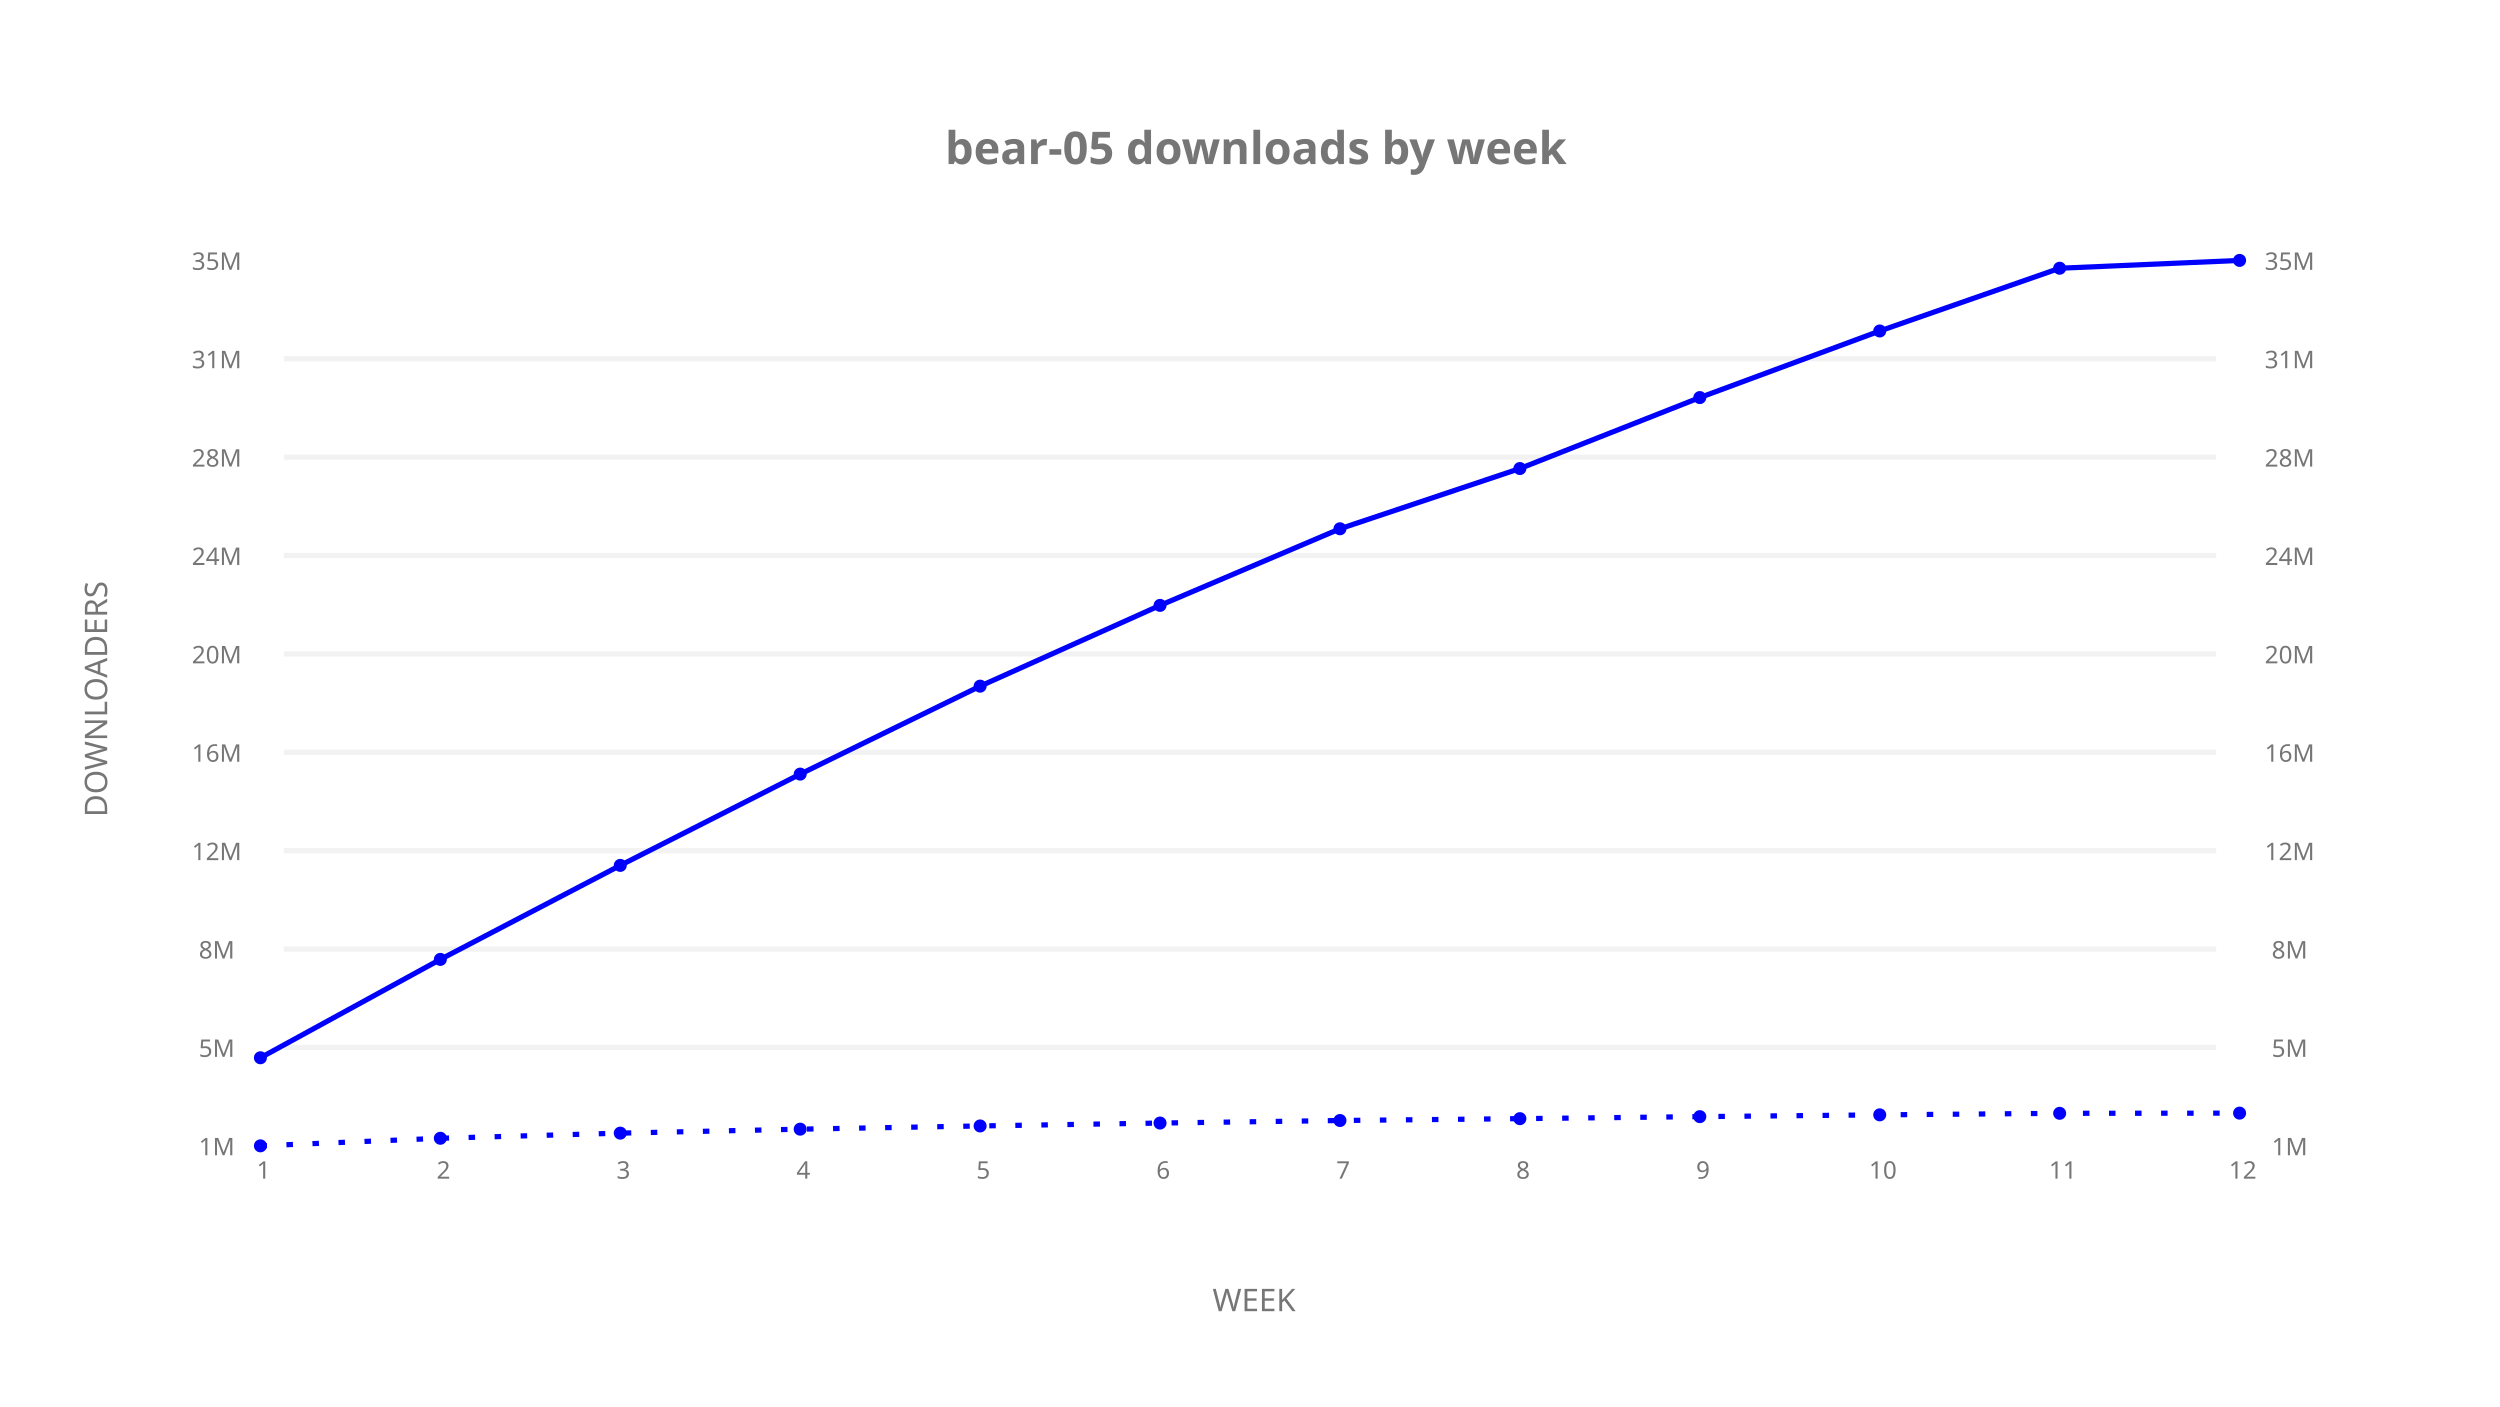
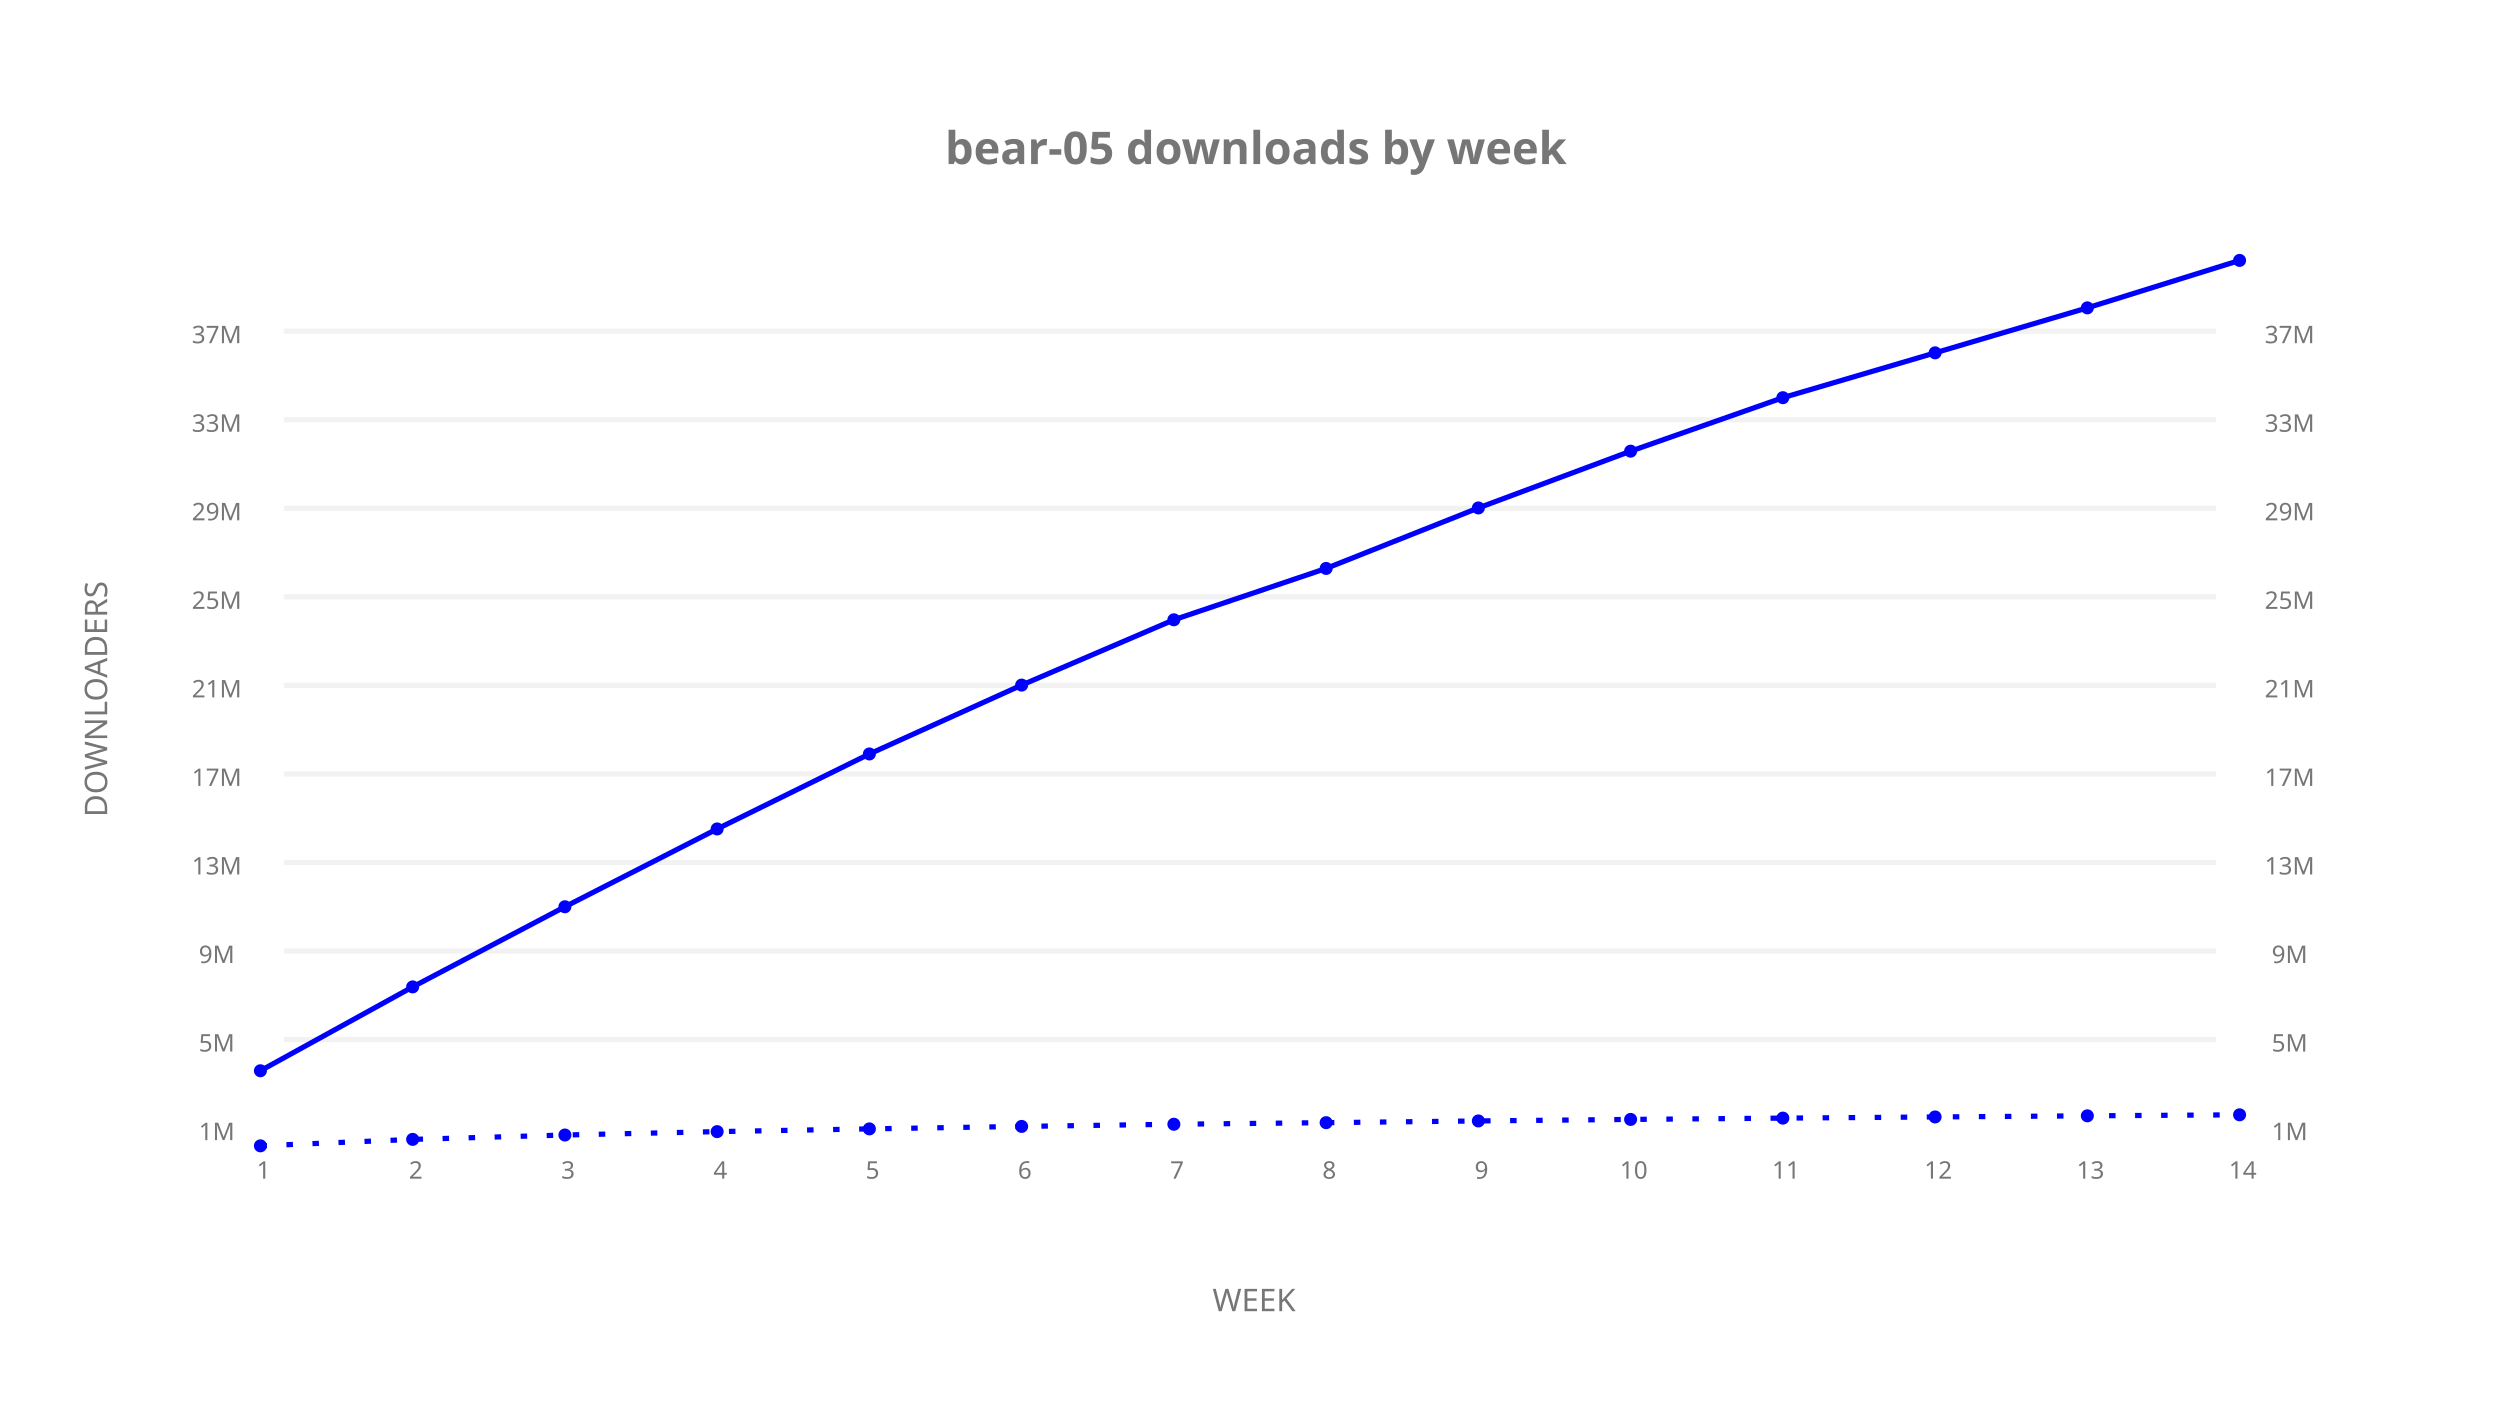
<svg xmlns="http://www.w3.org/2000/svg" xml:space="preserve" id="bear-05-downloads-by-week-bear-05-week" x="0px" y="0px" width="1920px" height="1080px" viewBox="0 0 1920 1080" enable-background="new 0 0 1920 1080" role="img">
  <g id="annotations">
    <text x="960" y="126" font-family="Atkinson Hyperlegible" font-size="26pt" text-anchor="middle" text-align="center" font-weight="600" font-style="normal" style="fill:rgb(118,118,118); fill-opacity:1; stroke:rgb(118,118,118); stroke-opacity:0; stroke-width:0.5"> bear-05 downloads by week</text>
    <g id="axes-lines">
      <text x="960" y="1007" font-family="Atkinson Hyperlegible" font-size="18pt" text-anchor="middle" text-align="center" font-weight="500" font-style="normal" style="fill:rgb(118,118,118); fill-opacity:1; stroke:rgb(118,118,118); stroke-opacity:0; stroke-width:0.5"> WEEK</text>
      <text x="73" y="540" font-family="Atkinson Hyperlegible" font-size="18pt" text-anchor="middle" text-align="center" dominant-baseline="central" font-weight="500" font-style="normal" style="fill:rgb(118,118,118); fill-opacity:1; stroke:rgb(118,118,118); stroke-opacity:0; stroke-width:0.5" transform="rotate(-90,73,540)"> DOWNLOADERS</text>
    </g>
    <g id="tic-y-label-lines">
-       <line x1="218" y1="804.444" x2="1702" y2="804.444" style="fill:rgb(0,0,255); fill-opacity:0; stroke:rgb(242,242,242); stroke-opacity:1; stroke-width:4" />
-       <line x1="218" y1="728.889" x2="1702" y2="728.889" style="fill:rgb(0,0,255); fill-opacity:0; stroke:rgb(242,242,242); stroke-opacity:1; stroke-width:4" />
-       <line x1="218" y1="653.333" x2="1702" y2="653.333" style="fill:rgb(0,0,255); fill-opacity:0; stroke:rgb(242,242,242); stroke-opacity:1; stroke-width:4" />
-       <line x1="218" y1="577.778" x2="1702" y2="577.778" style="fill:rgb(0,0,255); fill-opacity:0; stroke:rgb(242,242,242); stroke-opacity:1; stroke-width:4" />
-       <line x1="218" y1="502.222" x2="1702" y2="502.222" style="fill:rgb(0,0,255); fill-opacity:0; stroke:rgb(242,242,242); stroke-opacity:1; stroke-width:4" />
-       <line x1="218" y1="426.667" x2="1702" y2="426.667" style="fill:rgb(0,0,255); fill-opacity:0; stroke:rgb(242,242,242); stroke-opacity:1; stroke-width:4" />
-       <line x1="218" y1="351.111" x2="1702" y2="351.111" style="fill:rgb(0,0,255); fill-opacity:0; stroke:rgb(242,242,242); stroke-opacity:1; stroke-width:4" />
-       <line x1="218" y1="275.556" x2="1702" y2="275.556" style="fill:rgb(0,0,255); fill-opacity:0; stroke:rgb(242,242,242); stroke-opacity:1; stroke-width:4" />
+       <line x1="218" y1="798.357" x2="1702" y2="798.357" style="fill:rgb(0,0,255); fill-opacity:0; stroke:rgb(242,242,242); stroke-opacity:1; stroke-width:4" />
+       <line x1="218" y1="730.357" x2="1702" y2="730.357" style="fill:rgb(0,0,255); fill-opacity:0; stroke:rgb(242,242,242); stroke-opacity:1; stroke-width:4" />
+       <line x1="218" y1="662.357" x2="1702" y2="662.357" style="fill:rgb(0,0,255); fill-opacity:0; stroke:rgb(242,242,242); stroke-opacity:1; stroke-width:4" />
+       <line x1="218" y1="594.357" x2="1702" y2="594.357" style="fill:rgb(0,0,255); fill-opacity:0; stroke:rgb(242,242,242); stroke-opacity:1; stroke-width:4" />
+       <line x1="218" y1="526.357" x2="1702" y2="526.357" style="fill:rgb(0,0,255); fill-opacity:0; stroke:rgb(242,242,242); stroke-opacity:1; stroke-width:4" />
+       <line x1="218" y1="458.357" x2="1702" y2="458.357" style="fill:rgb(0,0,255); fill-opacity:0; stroke:rgb(242,242,242); stroke-opacity:1; stroke-width:4" />
+       <line x1="218" y1="390.357" x2="1702" y2="390.357" style="fill:rgb(0,0,255); fill-opacity:0; stroke:rgb(242,242,242); stroke-opacity:1; stroke-width:4" />
+       <line x1="218" y1="322.357" x2="1702" y2="322.357" style="fill:rgb(0,0,255); fill-opacity:0; stroke:rgb(242,242,242); stroke-opacity:1; stroke-width:4" />
+       <line x1="218" y1="254.357" x2="1702" y2="254.357" style="fill:rgb(0,0,255); fill-opacity:0; stroke:rgb(242,242,242); stroke-opacity:1; stroke-width:4" />
    </g>
    <g id="tic-x-labels">
      <text x="200" y="898" font-family="Atkinson Hyperlegible" font-size="14pt" text-anchor="middle" text-align="center" dominant-baseline="central" font-weight="400" font-style="normal" style="fill:rgb(118,118,118); fill-opacity:1; stroke:rgb(118,118,118); stroke-opacity:0; stroke-width:0.5"> 1</text>
-       <text x="338.182" y="898" font-family="Atkinson Hyperlegible" font-size="14pt" text-anchor="middle" text-align="center" dominant-baseline="central" font-weight="400" font-style="normal" style="fill:rgb(118,118,118); fill-opacity:1; stroke:rgb(118,118,118); stroke-opacity:0; stroke-width:0.5"> 2</text>
-       <text x="476.364" y="898" font-family="Atkinson Hyperlegible" font-size="14pt" text-anchor="middle" text-align="center" dominant-baseline="central" font-weight="400" font-style="normal" style="fill:rgb(118,118,118); fill-opacity:1; stroke:rgb(118,118,118); stroke-opacity:0; stroke-width:0.5"> 3</text>
-       <text x="614.545" y="898" font-family="Atkinson Hyperlegible" font-size="14pt" text-anchor="middle" text-align="center" dominant-baseline="central" font-weight="400" font-style="normal" style="fill:rgb(118,118,118); fill-opacity:1; stroke:rgb(118,118,118); stroke-opacity:0; stroke-width:0.5"> 4</text>
-       <text x="752.727" y="898" font-family="Atkinson Hyperlegible" font-size="14pt" text-anchor="middle" text-align="center" dominant-baseline="central" font-weight="400" font-style="normal" style="fill:rgb(118,118,118); fill-opacity:1; stroke:rgb(118,118,118); stroke-opacity:0; stroke-width:0.5"> 5</text>
-       <text x="890.909" y="898" font-family="Atkinson Hyperlegible" font-size="14pt" text-anchor="middle" text-align="center" dominant-baseline="central" font-weight="400" font-style="normal" style="fill:rgb(118,118,118); fill-opacity:1; stroke:rgb(118,118,118); stroke-opacity:0; stroke-width:0.5"> 6</text>
-       <text x="1029.091" y="898" font-family="Atkinson Hyperlegible" font-size="14pt" text-anchor="middle" text-align="center" dominant-baseline="central" font-weight="400" font-style="normal" style="fill:rgb(118,118,118); fill-opacity:1; stroke:rgb(118,118,118); stroke-opacity:0; stroke-width:0.5"> 7</text>
-       <text x="1167.273" y="898" font-family="Atkinson Hyperlegible" font-size="14pt" text-anchor="middle" text-align="center" dominant-baseline="central" font-weight="400" font-style="normal" style="fill:rgb(118,118,118); fill-opacity:1; stroke:rgb(118,118,118); stroke-opacity:0; stroke-width:0.5"> 8</text>
-       <text x="1305.455" y="898" font-family="Atkinson Hyperlegible" font-size="14pt" text-anchor="middle" text-align="center" dominant-baseline="central" font-weight="400" font-style="normal" style="fill:rgb(118,118,118); fill-opacity:1; stroke:rgb(118,118,118); stroke-opacity:0; stroke-width:0.5"> 9</text>
-       <text x="1443.636" y="898" font-family="Atkinson Hyperlegible" font-size="14pt" text-anchor="middle" text-align="center" dominant-baseline="central" font-weight="400" font-style="normal" style="fill:rgb(118,118,118); fill-opacity:1; stroke:rgb(118,118,118); stroke-opacity:0; stroke-width:0.5"> 10</text>
-       <text x="1581.818" y="898" font-family="Atkinson Hyperlegible" font-size="14pt" text-anchor="middle" text-align="center" dominant-baseline="central" font-weight="400" font-style="normal" style="fill:rgb(118,118,118); fill-opacity:1; stroke:rgb(118,118,118); stroke-opacity:0; stroke-width:0.5"> 11</text>
-       <text x="1720" y="898" font-family="Atkinson Hyperlegible" font-size="14pt" text-anchor="middle" text-align="center" dominant-baseline="central" font-weight="400" font-style="normal" style="fill:rgb(118,118,118); fill-opacity:1; stroke:rgb(118,118,118); stroke-opacity:0; stroke-width:0.5"> 12</text>
+       <text x="316.923" y="898" font-family="Atkinson Hyperlegible" font-size="14pt" text-anchor="middle" text-align="center" dominant-baseline="central" font-weight="400" font-style="normal" style="fill:rgb(118,118,118); fill-opacity:1; stroke:rgb(118,118,118); stroke-opacity:0; stroke-width:0.5"> 2</text>
+       <text x="433.846" y="898" font-family="Atkinson Hyperlegible" font-size="14pt" text-anchor="middle" text-align="center" dominant-baseline="central" font-weight="400" font-style="normal" style="fill:rgb(118,118,118); fill-opacity:1; stroke:rgb(118,118,118); stroke-opacity:0; stroke-width:0.5"> 3</text>
+       <text x="550.769" y="898" font-family="Atkinson Hyperlegible" font-size="14pt" text-anchor="middle" text-align="center" dominant-baseline="central" font-weight="400" font-style="normal" style="fill:rgb(118,118,118); fill-opacity:1; stroke:rgb(118,118,118); stroke-opacity:0; stroke-width:0.5"> 4</text>
+       <text x="667.692" y="898" font-family="Atkinson Hyperlegible" font-size="14pt" text-anchor="middle" text-align="center" dominant-baseline="central" font-weight="400" font-style="normal" style="fill:rgb(118,118,118); fill-opacity:1; stroke:rgb(118,118,118); stroke-opacity:0; stroke-width:0.5"> 5</text>
+       <text x="784.615" y="898" font-family="Atkinson Hyperlegible" font-size="14pt" text-anchor="middle" text-align="center" dominant-baseline="central" font-weight="400" font-style="normal" style="fill:rgb(118,118,118); fill-opacity:1; stroke:rgb(118,118,118); stroke-opacity:0; stroke-width:0.5"> 6</text>
+       <text x="901.538" y="898" font-family="Atkinson Hyperlegible" font-size="14pt" text-anchor="middle" text-align="center" dominant-baseline="central" font-weight="400" font-style="normal" style="fill:rgb(118,118,118); fill-opacity:1; stroke:rgb(118,118,118); stroke-opacity:0; stroke-width:0.5"> 7</text>
+       <text x="1018.462" y="898" font-family="Atkinson Hyperlegible" font-size="14pt" text-anchor="middle" text-align="center" dominant-baseline="central" font-weight="400" font-style="normal" style="fill:rgb(118,118,118); fill-opacity:1; stroke:rgb(118,118,118); stroke-opacity:0; stroke-width:0.5"> 8</text>
+       <text x="1135.385" y="898" font-family="Atkinson Hyperlegible" font-size="14pt" text-anchor="middle" text-align="center" dominant-baseline="central" font-weight="400" font-style="normal" style="fill:rgb(118,118,118); fill-opacity:1; stroke:rgb(118,118,118); stroke-opacity:0; stroke-width:0.5"> 9</text>
+       <text x="1252.308" y="898" font-family="Atkinson Hyperlegible" font-size="14pt" text-anchor="middle" text-align="center" dominant-baseline="central" font-weight="400" font-style="normal" style="fill:rgb(118,118,118); fill-opacity:1; stroke:rgb(118,118,118); stroke-opacity:0; stroke-width:0.5"> 10</text>
+       <text x="1369.231" y="898" font-family="Atkinson Hyperlegible" font-size="14pt" text-anchor="middle" text-align="center" dominant-baseline="central" font-weight="400" font-style="normal" style="fill:rgb(118,118,118); fill-opacity:1; stroke:rgb(118,118,118); stroke-opacity:0; stroke-width:0.5"> 11</text>
+       <text x="1486.154" y="898" font-family="Atkinson Hyperlegible" font-size="14pt" text-anchor="middle" text-align="center" dominant-baseline="central" font-weight="400" font-style="normal" style="fill:rgb(118,118,118); fill-opacity:1; stroke:rgb(118,118,118); stroke-opacity:0; stroke-width:0.5"> 12</text>
+       <text x="1603.077" y="898" font-family="Atkinson Hyperlegible" font-size="14pt" text-anchor="middle" text-align="center" dominant-baseline="central" font-weight="400" font-style="normal" style="fill:rgb(118,118,118); fill-opacity:1; stroke:rgb(118,118,118); stroke-opacity:0; stroke-width:0.5"> 13</text>
+       <text x="1720" y="898" font-family="Atkinson Hyperlegible" font-size="14pt" text-anchor="middle" text-align="center" dominant-baseline="central" font-weight="400" font-style="normal" style="fill:rgb(118,118,118); fill-opacity:1; stroke:rgb(118,118,118); stroke-opacity:0; stroke-width:0.5"> 14</text>
    </g>
    <g id="tic-y-labels">
-       <text x="164" y="880" font-family="Atkinson Hyperlegible" font-size="14pt" text-anchor="middle" text-align="center" dominant-baseline="central" font-weight="400" font-style="normal" style="fill:rgb(118,118,118); fill-opacity:1; stroke:rgb(118,118,118); stroke-opacity:0; stroke-width:0.5"> 1M</text>
-       <text x="1756" y="880" font-family="Atkinson Hyperlegible" font-size="14pt" text-anchor="middle" text-align="center" dominant-baseline="central" font-weight="400" font-style="normal" style="fill:rgb(118,118,118); fill-opacity:1; stroke:rgb(118,118,118); stroke-opacity:0; stroke-width:0.5"> 1M</text>
-       <text x="164" y="804.444" font-family="Atkinson Hyperlegible" font-size="14pt" text-anchor="middle" text-align="center" dominant-baseline="central" font-weight="400" font-style="normal" style="fill:rgb(118,118,118); fill-opacity:1; stroke:rgb(118,118,118); stroke-opacity:0; stroke-width:0.5"> 5M</text>
-       <text x="1756" y="804.444" font-family="Atkinson Hyperlegible" font-size="14pt" text-anchor="middle" text-align="center" dominant-baseline="central" font-weight="400" font-style="normal" style="fill:rgb(118,118,118); fill-opacity:1; stroke:rgb(118,118,118); stroke-opacity:0; stroke-width:0.5"> 5M</text>
-       <text x="164" y="728.889" font-family="Atkinson Hyperlegible" font-size="14pt" text-anchor="middle" text-align="center" dominant-baseline="central" font-weight="400" font-style="normal" style="fill:rgb(118,118,118); fill-opacity:1; stroke:rgb(118,118,118); stroke-opacity:0; stroke-width:0.5"> 8M</text>
-       <text x="1756" y="728.889" font-family="Atkinson Hyperlegible" font-size="14pt" text-anchor="middle" text-align="center" dominant-baseline="central" font-weight="400" font-style="normal" style="fill:rgb(118,118,118); fill-opacity:1; stroke:rgb(118,118,118); stroke-opacity:0; stroke-width:0.5"> 8M</text>
-       <text x="164" y="653.333" font-family="Atkinson Hyperlegible" font-size="14pt" text-anchor="middle" text-align="center" dominant-baseline="central" font-weight="400" font-style="normal" style="fill:rgb(118,118,118); fill-opacity:1; stroke:rgb(118,118,118); stroke-opacity:0; stroke-width:0.5"> 12M</text>
-       <text x="1756" y="653.333" font-family="Atkinson Hyperlegible" font-size="14pt" text-anchor="middle" text-align="center" dominant-baseline="central" font-weight="400" font-style="normal" style="fill:rgb(118,118,118); fill-opacity:1; stroke:rgb(118,118,118); stroke-opacity:0; stroke-width:0.5"> 12M</text>
-       <text x="164" y="577.778" font-family="Atkinson Hyperlegible" font-size="14pt" text-anchor="middle" text-align="center" dominant-baseline="central" font-weight="400" font-style="normal" style="fill:rgb(118,118,118); fill-opacity:1; stroke:rgb(118,118,118); stroke-opacity:0; stroke-width:0.5"> 16M</text>
-       <text x="1756" y="577.778" font-family="Atkinson Hyperlegible" font-size="14pt" text-anchor="middle" text-align="center" dominant-baseline="central" font-weight="400" font-style="normal" style="fill:rgb(118,118,118); fill-opacity:1; stroke:rgb(118,118,118); stroke-opacity:0; stroke-width:0.5"> 16M</text>
-       <text x="164" y="502.222" font-family="Atkinson Hyperlegible" font-size="14pt" text-anchor="middle" text-align="center" dominant-baseline="central" font-weight="400" font-style="normal" style="fill:rgb(118,118,118); fill-opacity:1; stroke:rgb(118,118,118); stroke-opacity:0; stroke-width:0.5"> 20M</text>
-       <text x="1756" y="502.222" font-family="Atkinson Hyperlegible" font-size="14pt" text-anchor="middle" text-align="center" dominant-baseline="central" font-weight="400" font-style="normal" style="fill:rgb(118,118,118); fill-opacity:1; stroke:rgb(118,118,118); stroke-opacity:0; stroke-width:0.5"> 20M</text>
-       <text x="164" y="426.667" font-family="Atkinson Hyperlegible" font-size="14pt" text-anchor="middle" text-align="center" dominant-baseline="central" font-weight="400" font-style="normal" style="fill:rgb(118,118,118); fill-opacity:1; stroke:rgb(118,118,118); stroke-opacity:0; stroke-width:0.5"> 24M</text>
-       <text x="1756" y="426.667" font-family="Atkinson Hyperlegible" font-size="14pt" text-anchor="middle" text-align="center" dominant-baseline="central" font-weight="400" font-style="normal" style="fill:rgb(118,118,118); fill-opacity:1; stroke:rgb(118,118,118); stroke-opacity:0; stroke-width:0.5"> 24M</text>
-       <text x="164" y="351.111" font-family="Atkinson Hyperlegible" font-size="14pt" text-anchor="middle" text-align="center" dominant-baseline="central" font-weight="400" font-style="normal" style="fill:rgb(118,118,118); fill-opacity:1; stroke:rgb(118,118,118); stroke-opacity:0; stroke-width:0.5"> 28M</text>
-       <text x="1756" y="351.111" font-family="Atkinson Hyperlegible" font-size="14pt" text-anchor="middle" text-align="center" dominant-baseline="central" font-weight="400" font-style="normal" style="fill:rgb(118,118,118); fill-opacity:1; stroke:rgb(118,118,118); stroke-opacity:0; stroke-width:0.5"> 28M</text>
-       <text x="164" y="275.556" font-family="Atkinson Hyperlegible" font-size="14pt" text-anchor="middle" text-align="center" dominant-baseline="central" font-weight="400" font-style="normal" style="fill:rgb(118,118,118); fill-opacity:1; stroke:rgb(118,118,118); stroke-opacity:0; stroke-width:0.5"> 31M</text>
-       <text x="1756" y="275.556" font-family="Atkinson Hyperlegible" font-size="14pt" text-anchor="middle" text-align="center" dominant-baseline="central" font-weight="400" font-style="normal" style="fill:rgb(118,118,118); fill-opacity:1; stroke:rgb(118,118,118); stroke-opacity:0; stroke-width:0.5"> 31M</text>
-       <text x="164" y="200" font-family="Atkinson Hyperlegible" font-size="14pt" text-anchor="middle" text-align="center" dominant-baseline="central" font-weight="400" font-style="normal" style="fill:rgb(118,118,118); fill-opacity:1; stroke:rgb(118,118,118); stroke-opacity:0; stroke-width:0.5"> 35M</text>
-       <text x="1756" y="200" font-family="Atkinson Hyperlegible" font-size="14pt" text-anchor="middle" text-align="center" dominant-baseline="central" font-weight="400" font-style="normal" style="fill:rgb(118,118,118); fill-opacity:1; stroke:rgb(118,118,118); stroke-opacity:0; stroke-width:0.5"> 35M</text>
+       <text x="164" y="868.357" font-family="Atkinson Hyperlegible" font-size="14pt" text-anchor="middle" text-align="center" dominant-baseline="central" font-weight="400" font-style="normal" style="fill:rgb(118,118,118); fill-opacity:1; stroke:rgb(118,118,118); stroke-opacity:0; stroke-width:0.5"> 1M</text>
+       <text x="1756" y="868.357" font-family="Atkinson Hyperlegible" font-size="14pt" text-anchor="middle" text-align="center" dominant-baseline="central" font-weight="400" font-style="normal" style="fill:rgb(118,118,118); fill-opacity:1; stroke:rgb(118,118,118); stroke-opacity:0; stroke-width:0.5"> 1M</text>
+       <text x="164" y="800.357" font-family="Atkinson Hyperlegible" font-size="14pt" text-anchor="middle" text-align="center" dominant-baseline="central" font-weight="400" font-style="normal" style="fill:rgb(118,118,118); fill-opacity:1; stroke:rgb(118,118,118); stroke-opacity:0; stroke-width:0.5"> 5M</text>
+       <text x="1756" y="800.357" font-family="Atkinson Hyperlegible" font-size="14pt" text-anchor="middle" text-align="center" dominant-baseline="central" font-weight="400" font-style="normal" style="fill:rgb(118,118,118); fill-opacity:1; stroke:rgb(118,118,118); stroke-opacity:0; stroke-width:0.5"> 5M</text>
+       <text x="164" y="732.357" font-family="Atkinson Hyperlegible" font-size="14pt" text-anchor="middle" text-align="center" dominant-baseline="central" font-weight="400" font-style="normal" style="fill:rgb(118,118,118); fill-opacity:1; stroke:rgb(118,118,118); stroke-opacity:0; stroke-width:0.5"> 9M</text>
+       <text x="1756" y="732.357" font-family="Atkinson Hyperlegible" font-size="14pt" text-anchor="middle" text-align="center" dominant-baseline="central" font-weight="400" font-style="normal" style="fill:rgb(118,118,118); fill-opacity:1; stroke:rgb(118,118,118); stroke-opacity:0; stroke-width:0.5"> 9M</text>
+       <text x="164" y="664.357" font-family="Atkinson Hyperlegible" font-size="14pt" text-anchor="middle" text-align="center" dominant-baseline="central" font-weight="400" font-style="normal" style="fill:rgb(118,118,118); fill-opacity:1; stroke:rgb(118,118,118); stroke-opacity:0; stroke-width:0.5"> 13M</text>
+       <text x="1756" y="664.357" font-family="Atkinson Hyperlegible" font-size="14pt" text-anchor="middle" text-align="center" dominant-baseline="central" font-weight="400" font-style="normal" style="fill:rgb(118,118,118); fill-opacity:1; stroke:rgb(118,118,118); stroke-opacity:0; stroke-width:0.5"> 13M</text>
+       <text x="164" y="596.357" font-family="Atkinson Hyperlegible" font-size="14pt" text-anchor="middle" text-align="center" dominant-baseline="central" font-weight="400" font-style="normal" style="fill:rgb(118,118,118); fill-opacity:1; stroke:rgb(118,118,118); stroke-opacity:0; stroke-width:0.5"> 17M</text>
+       <text x="1756" y="596.357" font-family="Atkinson Hyperlegible" font-size="14pt" text-anchor="middle" text-align="center" dominant-baseline="central" font-weight="400" font-style="normal" style="fill:rgb(118,118,118); fill-opacity:1; stroke:rgb(118,118,118); stroke-opacity:0; stroke-width:0.5"> 17M</text>
+       <text x="164" y="528.357" font-family="Atkinson Hyperlegible" font-size="14pt" text-anchor="middle" text-align="center" dominant-baseline="central" font-weight="400" font-style="normal" style="fill:rgb(118,118,118); fill-opacity:1; stroke:rgb(118,118,118); stroke-opacity:0; stroke-width:0.5"> 21M</text>
+       <text x="1756" y="528.357" font-family="Atkinson Hyperlegible" font-size="14pt" text-anchor="middle" text-align="center" dominant-baseline="central" font-weight="400" font-style="normal" style="fill:rgb(118,118,118); fill-opacity:1; stroke:rgb(118,118,118); stroke-opacity:0; stroke-width:0.5"> 21M</text>
+       <text x="164" y="460.357" font-family="Atkinson Hyperlegible" font-size="14pt" text-anchor="middle" text-align="center" dominant-baseline="central" font-weight="400" font-style="normal" style="fill:rgb(118,118,118); fill-opacity:1; stroke:rgb(118,118,118); stroke-opacity:0; stroke-width:0.5"> 25M</text>
+       <text x="1756" y="460.357" font-family="Atkinson Hyperlegible" font-size="14pt" text-anchor="middle" text-align="center" dominant-baseline="central" font-weight="400" font-style="normal" style="fill:rgb(118,118,118); fill-opacity:1; stroke:rgb(118,118,118); stroke-opacity:0; stroke-width:0.5"> 25M</text>
+       <text x="164" y="392.357" font-family="Atkinson Hyperlegible" font-size="14pt" text-anchor="middle" text-align="center" dominant-baseline="central" font-weight="400" font-style="normal" style="fill:rgb(118,118,118); fill-opacity:1; stroke:rgb(118,118,118); stroke-opacity:0; stroke-width:0.5"> 29M</text>
+       <text x="1756" y="392.357" font-family="Atkinson Hyperlegible" font-size="14pt" text-anchor="middle" text-align="center" dominant-baseline="central" font-weight="400" font-style="normal" style="fill:rgb(118,118,118); fill-opacity:1; stroke:rgb(118,118,118); stroke-opacity:0; stroke-width:0.5"> 29M</text>
+       <text x="164" y="324.357" font-family="Atkinson Hyperlegible" font-size="14pt" text-anchor="middle" text-align="center" dominant-baseline="central" font-weight="400" font-style="normal" style="fill:rgb(118,118,118); fill-opacity:1; stroke:rgb(118,118,118); stroke-opacity:0; stroke-width:0.5"> 33M</text>
+       <text x="1756" y="324.357" font-family="Atkinson Hyperlegible" font-size="14pt" text-anchor="middle" text-align="center" dominant-baseline="central" font-weight="400" font-style="normal" style="fill:rgb(118,118,118); fill-opacity:1; stroke:rgb(118,118,118); stroke-opacity:0; stroke-width:0.5"> 33M</text>
+       <text x="164" y="256.357" font-family="Atkinson Hyperlegible" font-size="14pt" text-anchor="middle" text-align="center" dominant-baseline="central" font-weight="400" font-style="normal" style="fill:rgb(118,118,118); fill-opacity:1; stroke:rgb(118,118,118); stroke-opacity:0; stroke-width:0.5"> 37M</text>
+       <text x="1756" y="256.357" font-family="Atkinson Hyperlegible" font-size="14pt" text-anchor="middle" text-align="center" dominant-baseline="central" font-weight="400" font-style="normal" style="fill:rgb(118,118,118); fill-opacity:1; stroke:rgb(118,118,118); stroke-opacity:0; stroke-width:0.5"> 37M</text>
    </g>
  </g>
  <g id="polyline-bear-05 downloads by week">
-     <polyline points="200,812.36 338.182,736.816 476.364,664.626 614.545,594.519 752.727,526.969 890.909,464.935 1029.09,406.097 1167.27,359.831 1305.45,305.328 1443.64,254.194 1581.82,206.008 1720,200 " style="fill:rgb(0,0,255); fill-opacity:0; stroke:rgb(0,0,255); stroke-opacity:1; stroke-width:4" />
+     <polyline points="200,822.337 316.923,757.936 433.846,696.394 550.769,636.627 667.692,579.041 784.615,526.157 901.538,475.998 1018.46,436.556 1135.38,390.092 1252.31,346.501 1369.23,305.422 1486.15,270.985 1603.08,236.436 1720,200 " style="fill:rgb(0,0,255); fill-opacity:0; stroke:rgb(0,0,255); stroke-opacity:1; stroke-width:4" />
  </g>
  <g id="markers-bear-05 downloads by week">
-     <circle cx="200" cy="812.36" r="5" style="fill:rgb(0,0,255); fill-opacity:1; stroke:rgb(0,0,255); stroke-opacity:0; stroke-width:4">
+     <circle cx="200" cy="822.337" r="5" style="fill:rgb(0,0,255); fill-opacity:1; stroke:rgb(0,0,255); stroke-opacity:0; stroke-width:4">
</circle>
-     <circle cx="338.182" cy="736.816" r="5" style="fill:rgb(0,0,255); fill-opacity:1; stroke:rgb(0,0,255); stroke-opacity:0; stroke-width:4">
+     <circle cx="316.923" cy="757.936" r="5" style="fill:rgb(0,0,255); fill-opacity:1; stroke:rgb(0,0,255); stroke-opacity:0; stroke-width:4">
</circle>
-     <circle cx="476.364" cy="664.626" r="5" style="fill:rgb(0,0,255); fill-opacity:1; stroke:rgb(0,0,255); stroke-opacity:0; stroke-width:4">
+     <circle cx="433.846" cy="696.394" r="5" style="fill:rgb(0,0,255); fill-opacity:1; stroke:rgb(0,0,255); stroke-opacity:0; stroke-width:4">
</circle>
-     <circle cx="614.545" cy="594.519" r="5" style="fill:rgb(0,0,255); fill-opacity:1; stroke:rgb(0,0,255); stroke-opacity:0; stroke-width:4">
+     <circle cx="550.769" cy="636.627" r="5" style="fill:rgb(0,0,255); fill-opacity:1; stroke:rgb(0,0,255); stroke-opacity:0; stroke-width:4">
</circle>
-     <circle cx="752.727" cy="526.969" r="5" style="fill:rgb(0,0,255); fill-opacity:1; stroke:rgb(0,0,255); stroke-opacity:0; stroke-width:4">
+     <circle cx="667.692" cy="579.041" r="5" style="fill:rgb(0,0,255); fill-opacity:1; stroke:rgb(0,0,255); stroke-opacity:0; stroke-width:4">
</circle>
-     <circle cx="890.909" cy="464.935" r="5" style="fill:rgb(0,0,255); fill-opacity:1; stroke:rgb(0,0,255); stroke-opacity:0; stroke-width:4">
+     <circle cx="784.615" cy="526.157" r="5" style="fill:rgb(0,0,255); fill-opacity:1; stroke:rgb(0,0,255); stroke-opacity:0; stroke-width:4">
</circle>
-     <circle cx="1029.091" cy="406.097" r="5" style="fill:rgb(0,0,255); fill-opacity:1; stroke:rgb(0,0,255); stroke-opacity:0; stroke-width:4">
+     <circle cx="901.538" cy="475.998" r="5" style="fill:rgb(0,0,255); fill-opacity:1; stroke:rgb(0,0,255); stroke-opacity:0; stroke-width:4">
</circle>
-     <circle cx="1167.273" cy="359.831" r="5" style="fill:rgb(0,0,255); fill-opacity:1; stroke:rgb(0,0,255); stroke-opacity:0; stroke-width:4">
+     <circle cx="1018.462" cy="436.556" r="5" style="fill:rgb(0,0,255); fill-opacity:1; stroke:rgb(0,0,255); stroke-opacity:0; stroke-width:4">
</circle>
-     <circle cx="1305.455" cy="305.328" r="5" style="fill:rgb(0,0,255); fill-opacity:1; stroke:rgb(0,0,255); stroke-opacity:0; stroke-width:4">
+     <circle cx="1135.385" cy="390.092" r="5" style="fill:rgb(0,0,255); fill-opacity:1; stroke:rgb(0,0,255); stroke-opacity:0; stroke-width:4">
</circle>
-     <circle cx="1443.636" cy="254.194" r="5" style="fill:rgb(0,0,255); fill-opacity:1; stroke:rgb(0,0,255); stroke-opacity:0; stroke-width:4">
+     <circle cx="1252.308" cy="346.501" r="5" style="fill:rgb(0,0,255); fill-opacity:1; stroke:rgb(0,0,255); stroke-opacity:0; stroke-width:4">
</circle>
-     <circle cx="1581.818" cy="206.008" r="5" style="fill:rgb(0,0,255); fill-opacity:1; stroke:rgb(0,0,255); stroke-opacity:0; stroke-width:4">
+     <circle cx="1369.231" cy="305.422" r="5" style="fill:rgb(0,0,255); fill-opacity:1; stroke:rgb(0,0,255); stroke-opacity:0; stroke-width:4">
+ </circle>
+     <circle cx="1486.154" cy="270.985" r="5" style="fill:rgb(0,0,255); fill-opacity:1; stroke:rgb(0,0,255); stroke-opacity:0; stroke-width:4">
+ </circle>
+     <circle cx="1603.077" cy="236.436" r="5" style="fill:rgb(0,0,255); fill-opacity:1; stroke:rgb(0,0,255); stroke-opacity:0; stroke-width:4">
</circle>
    <circle cx="1720" cy="200" r="5" style="fill:rgb(0,0,255); fill-opacity:1; stroke:rgb(0,0,255); stroke-opacity:0; stroke-width:4">
</circle>
  </g>
  <g id="polyline-bear-05 downloads by week uploaders">
-     <polyline points="200,880 338.182,874.191 476.364,870.253 614.545,867.197 752.727,864.73 890.909,862.508 1029.09,860.553 1167.27,859.125 1305.45,857.574 1443.64,856.206 1581.82,855.031 1720,854.884 " stroke-dasharray="5 15" style="fill:rgb(0,0,255); fill-opacity:0; stroke:rgb(0,0,255); stroke-opacity:1; stroke-width:4" />
+     <polyline points="200,880 316.923,875.048 433.846,871.69 550.769,869.085 667.692,866.982 784.615,865.088 901.538,863.421 1018.46,862.204 1135.38,860.882 1252.31,859.715 1369.23,858.714 1486.15,857.819 1603.08,856.957 1720,856.166 " stroke-dasharray="5 15" style="fill:rgb(0,0,255); fill-opacity:0; stroke:rgb(0,0,255); stroke-opacity:1; stroke-width:4" />
  </g>
  <g id="markers-bear-05 downloads by week uploaders">
    <circle cx="200" cy="880" r="5" style="fill:rgb(0,0,255); fill-opacity:1; stroke:rgb(0,0,255); stroke-opacity:0; stroke-width:4">
</circle>
-     <circle cx="338.182" cy="874.191" r="5" style="fill:rgb(0,0,255); fill-opacity:1; stroke:rgb(0,0,255); stroke-opacity:0; stroke-width:4">
+     <circle cx="316.923" cy="875.048" r="5" style="fill:rgb(0,0,255); fill-opacity:1; stroke:rgb(0,0,255); stroke-opacity:0; stroke-width:4">
</circle>
-     <circle cx="476.364" cy="870.253" r="5" style="fill:rgb(0,0,255); fill-opacity:1; stroke:rgb(0,0,255); stroke-opacity:0; stroke-width:4">
+     <circle cx="433.846" cy="871.69" r="5" style="fill:rgb(0,0,255); fill-opacity:1; stroke:rgb(0,0,255); stroke-opacity:0; stroke-width:4">
</circle>
-     <circle cx="614.545" cy="867.197" r="5" style="fill:rgb(0,0,255); fill-opacity:1; stroke:rgb(0,0,255); stroke-opacity:0; stroke-width:4">
+     <circle cx="550.769" cy="869.085" r="5" style="fill:rgb(0,0,255); fill-opacity:1; stroke:rgb(0,0,255); stroke-opacity:0; stroke-width:4">
</circle>
-     <circle cx="752.727" cy="864.73" r="5" style="fill:rgb(0,0,255); fill-opacity:1; stroke:rgb(0,0,255); stroke-opacity:0; stroke-width:4">
+     <circle cx="667.692" cy="866.982" r="5" style="fill:rgb(0,0,255); fill-opacity:1; stroke:rgb(0,0,255); stroke-opacity:0; stroke-width:4">
</circle>
-     <circle cx="890.909" cy="862.508" r="5" style="fill:rgb(0,0,255); fill-opacity:1; stroke:rgb(0,0,255); stroke-opacity:0; stroke-width:4">
+     <circle cx="784.615" cy="865.088" r="5" style="fill:rgb(0,0,255); fill-opacity:1; stroke:rgb(0,0,255); stroke-opacity:0; stroke-width:4">
</circle>
-     <circle cx="1029.091" cy="860.553" r="5" style="fill:rgb(0,0,255); fill-opacity:1; stroke:rgb(0,0,255); stroke-opacity:0; stroke-width:4">
+     <circle cx="901.538" cy="863.421" r="5" style="fill:rgb(0,0,255); fill-opacity:1; stroke:rgb(0,0,255); stroke-opacity:0; stroke-width:4">
</circle>
-     <circle cx="1167.273" cy="859.125" r="5" style="fill:rgb(0,0,255); fill-opacity:1; stroke:rgb(0,0,255); stroke-opacity:0; stroke-width:4">
+     <circle cx="1018.462" cy="862.204" r="5" style="fill:rgb(0,0,255); fill-opacity:1; stroke:rgb(0,0,255); stroke-opacity:0; stroke-width:4">
</circle>
-     <circle cx="1305.455" cy="857.574" r="5" style="fill:rgb(0,0,255); fill-opacity:1; stroke:rgb(0,0,255); stroke-opacity:0; stroke-width:4">
+     <circle cx="1135.385" cy="860.882" r="5" style="fill:rgb(0,0,255); fill-opacity:1; stroke:rgb(0,0,255); stroke-opacity:0; stroke-width:4">
</circle>
-     <circle cx="1443.636" cy="856.206" r="5" style="fill:rgb(0,0,255); fill-opacity:1; stroke:rgb(0,0,255); stroke-opacity:0; stroke-width:4">
+     <circle cx="1252.308" cy="859.715" r="5" style="fill:rgb(0,0,255); fill-opacity:1; stroke:rgb(0,0,255); stroke-opacity:0; stroke-width:4">
</circle>
-     <circle cx="1581.818" cy="855.031" r="5" style="fill:rgb(0,0,255); fill-opacity:1; stroke:rgb(0,0,255); stroke-opacity:0; stroke-width:4">
+     <circle cx="1369.231" cy="858.714" r="5" style="fill:rgb(0,0,255); fill-opacity:1; stroke:rgb(0,0,255); stroke-opacity:0; stroke-width:4">
</circle>
-     <circle cx="1720" cy="854.884" r="5" style="fill:rgb(0,0,255); fill-opacity:1; stroke:rgb(0,0,255); stroke-opacity:0; stroke-width:4">
+     <circle cx="1486.154" cy="857.819" r="5" style="fill:rgb(0,0,255); fill-opacity:1; stroke:rgb(0,0,255); stroke-opacity:0; stroke-width:4">
+ </circle>
+     <circle cx="1603.077" cy="856.957" r="5" style="fill:rgb(0,0,255); fill-opacity:1; stroke:rgb(0,0,255); stroke-opacity:0; stroke-width:4">
+ </circle>
+     <circle cx="1720" cy="856.166" r="5" style="fill:rgb(0,0,255); fill-opacity:1; stroke:rgb(0,0,255); stroke-opacity:0; stroke-width:4">
</circle>
  </g>
</svg>
